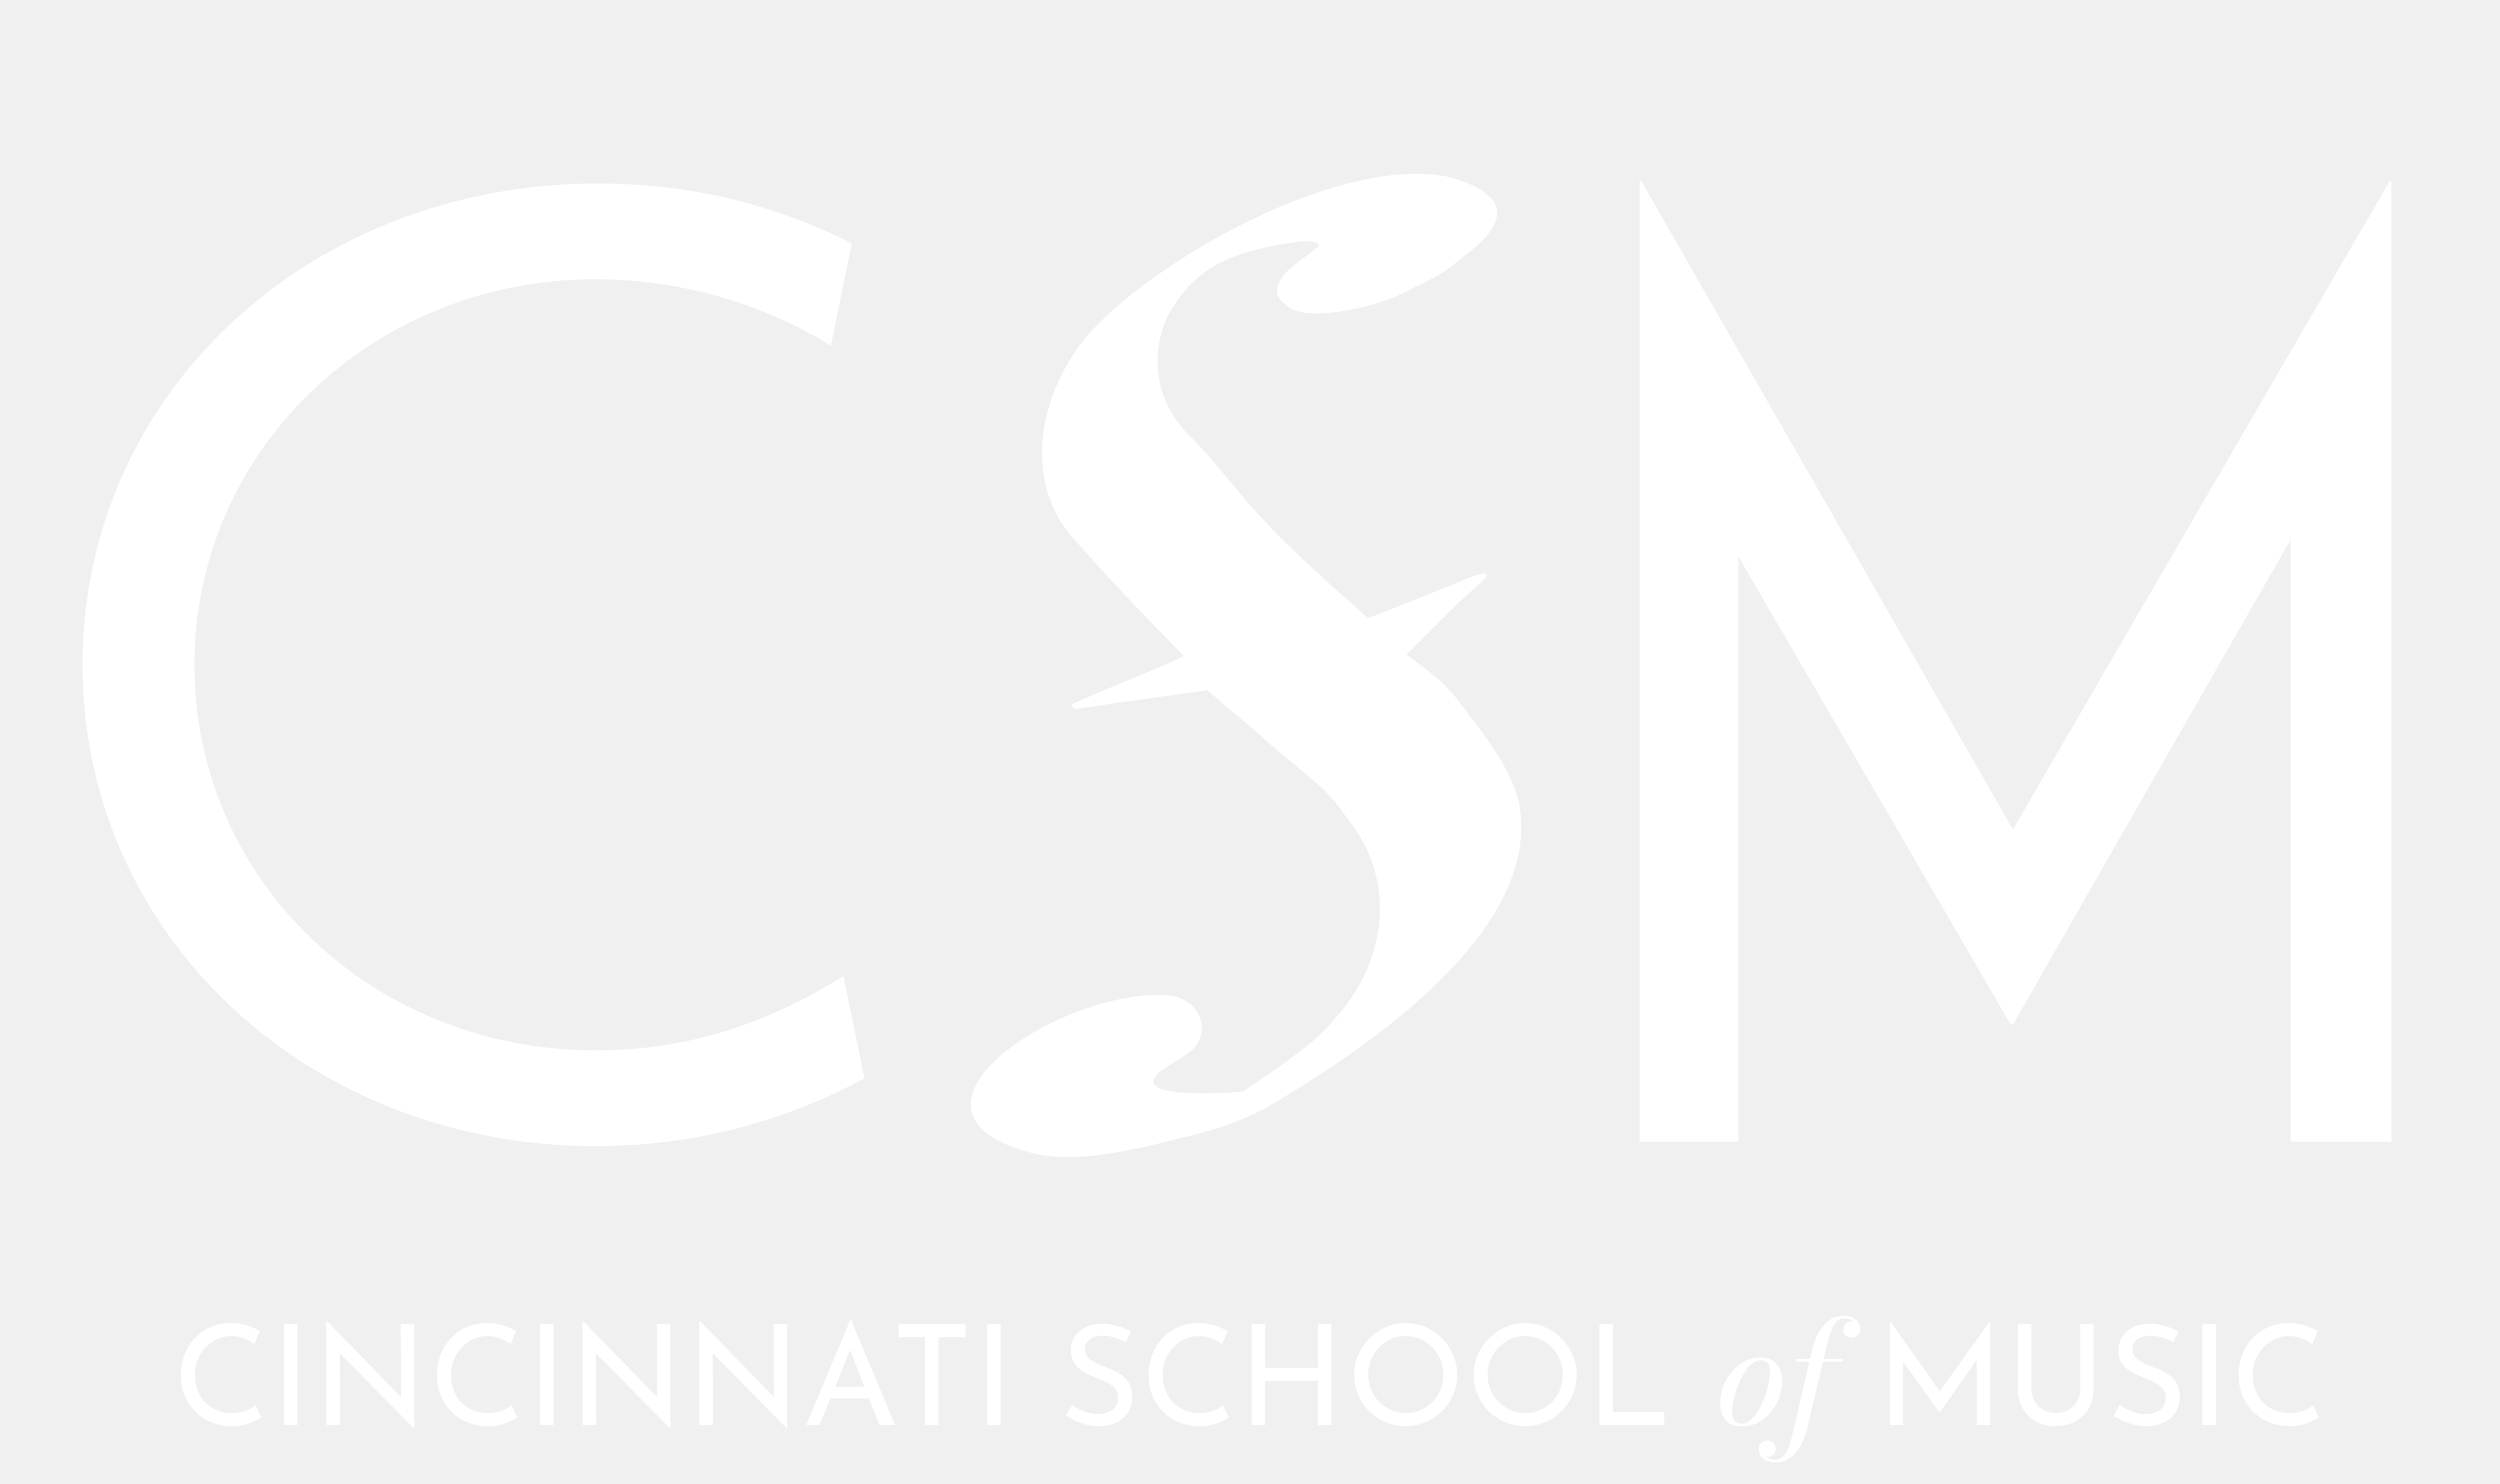
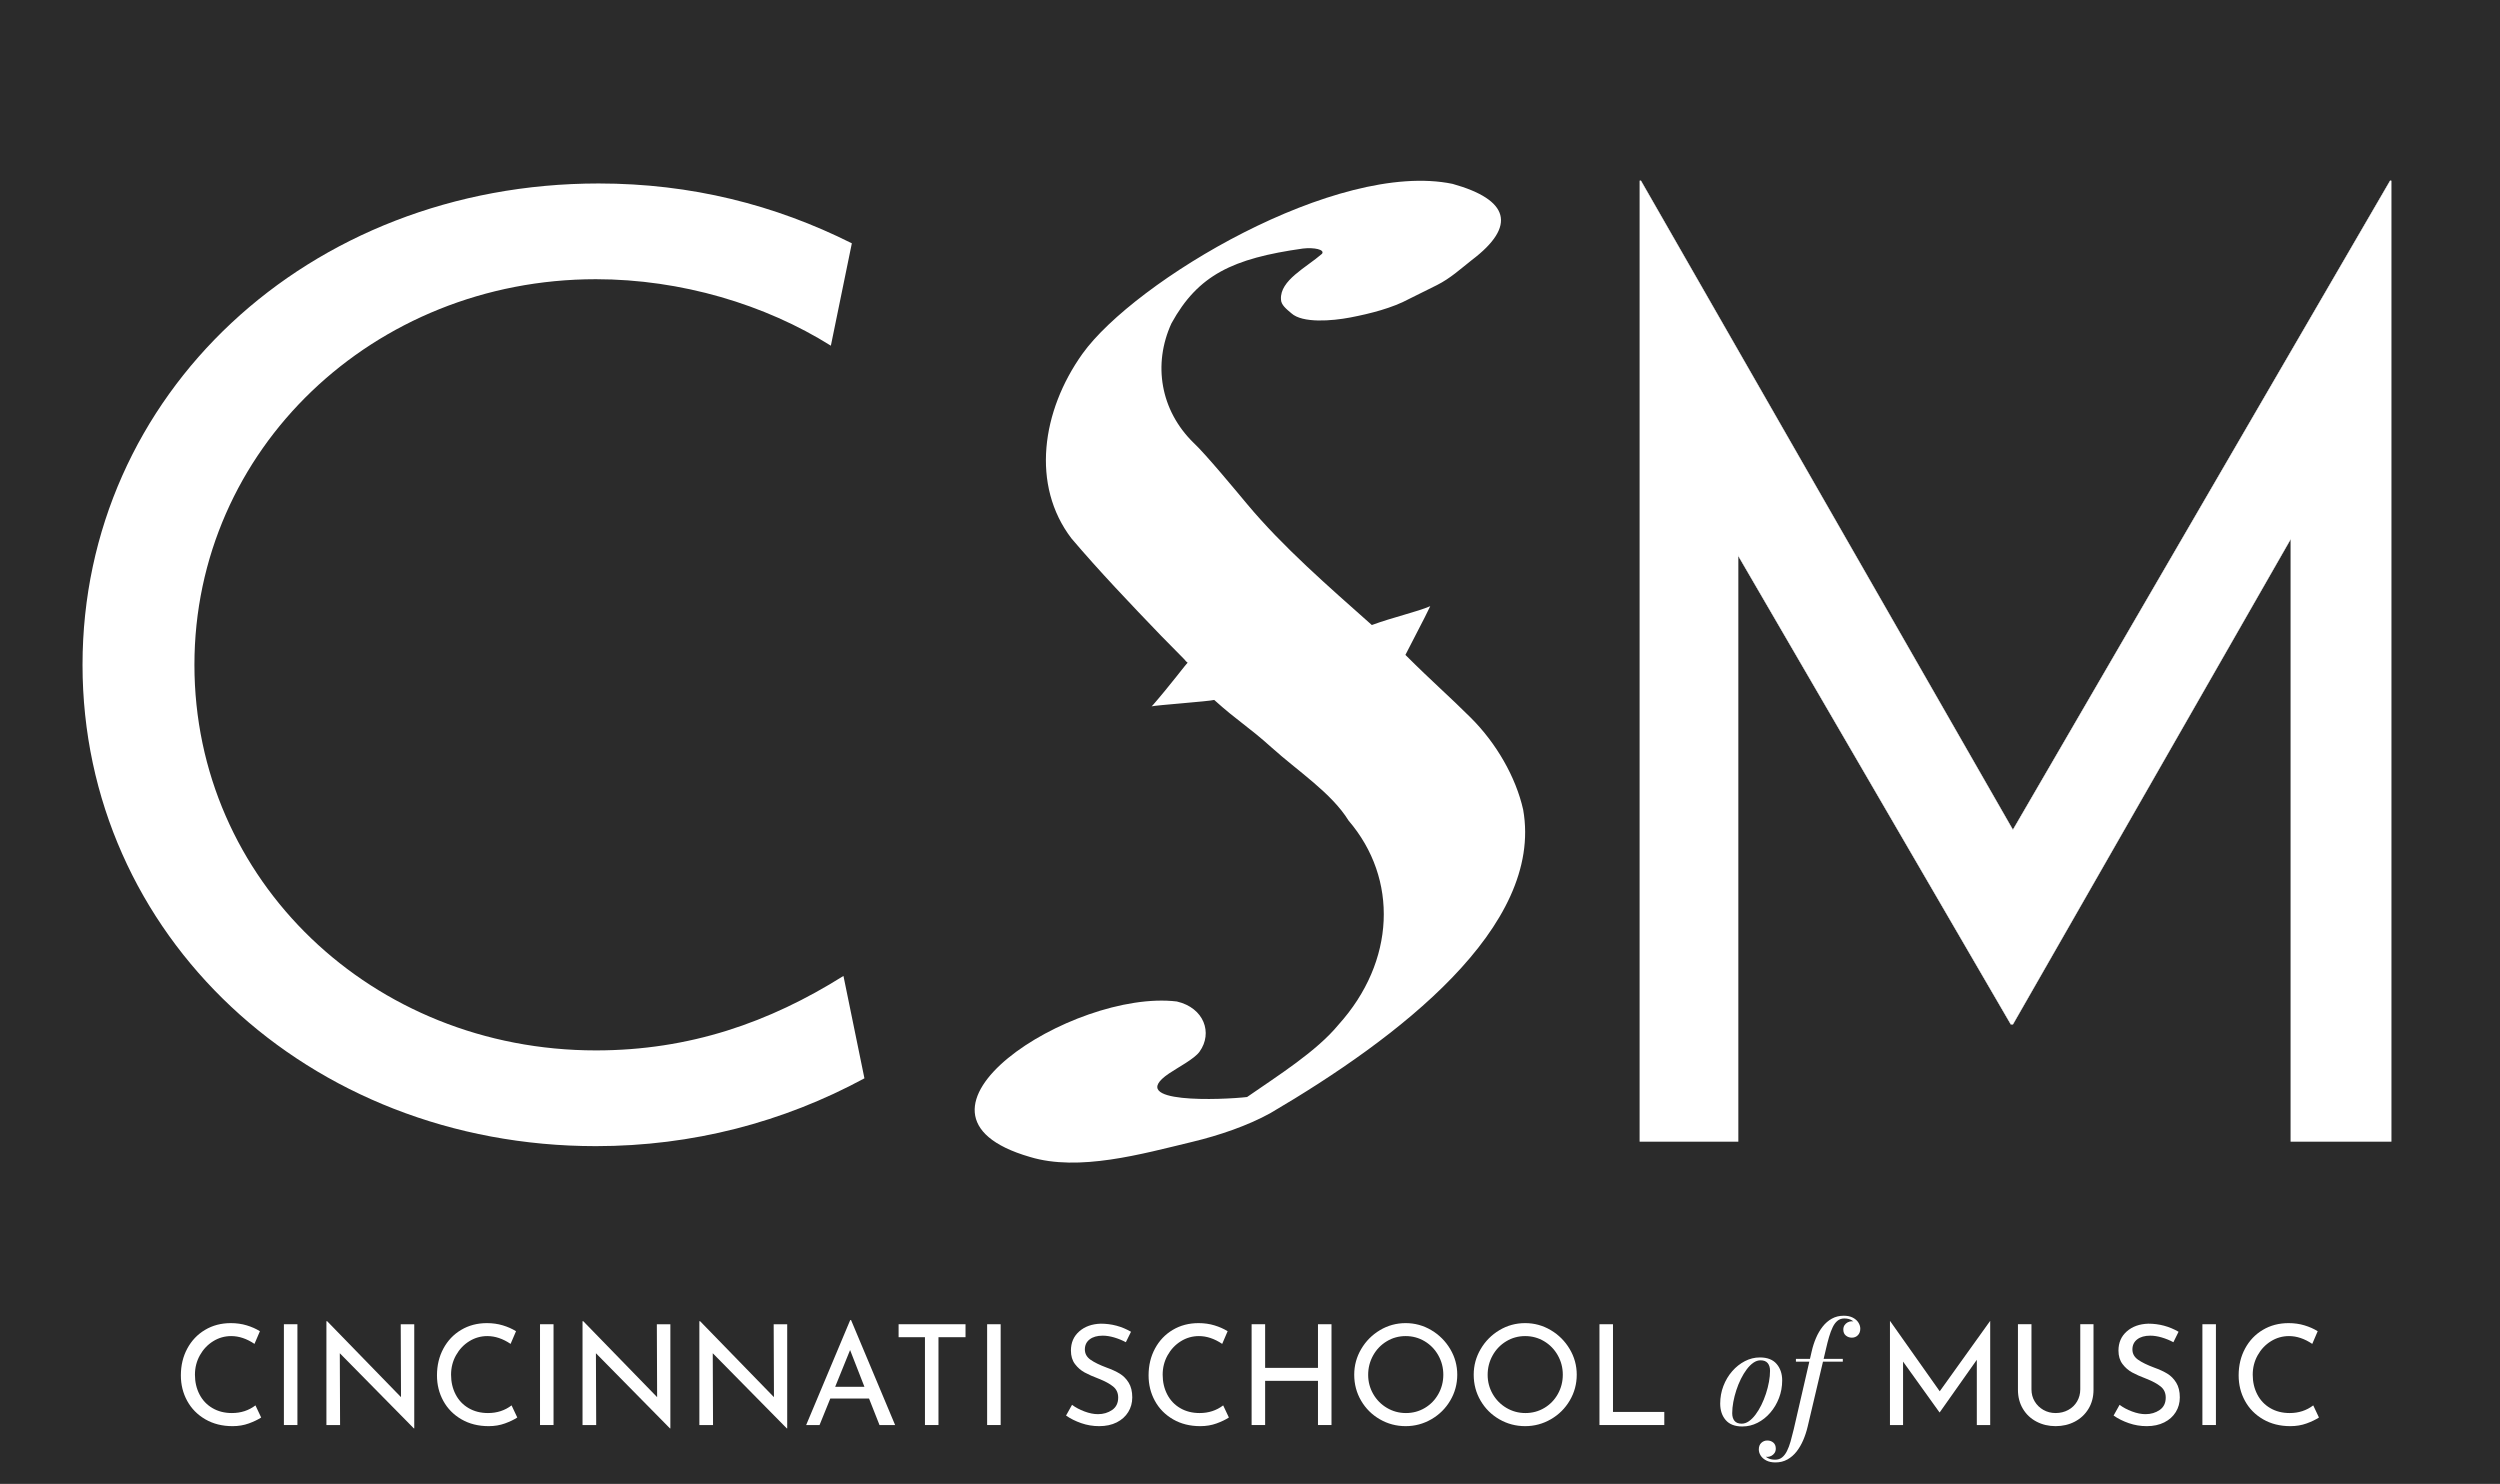
- <svg xmlns="http://www.w3.org/2000/svg" viewBox="0 0 1703.464 1011.094">
+ <svg xmlns="http://www.w3.org/2000/svg" viewBox="0 0 1703.461 1011.094">
  <g isolation="isolate">
+     <rect width="1703.461" height="1011.094" fill="#2b2b2b" />
    <g id="a" data-name="Layer 1">
      <g>
-         <g>
-           <path d="M56.232,452.99c0-183.92,153.448-327.975,351.692-327.975,62.904,0,120.09,14.496,172.51,40.77l-14.296,69.763c-44.795-28.086-101.981-45.301-160.12-45.301-151.542,0-273.538,115.969-273.538,262.742s121.043,262.741,273.538,262.741c63.857,0,118.184-19.026,168.697-50.736l14.297,69.763c-55.28,29.898-117.231,46.206-182.994,46.206-196.338,0-349.786-144.056-349.786-327.974Z" fill="#fff" />
-           <g mix-blend-mode="lighten">
-             <path d="M1629.302,123.174v654.633h-68.351v-410.682l-189.389,330.827h-1.424l-185.829-319.419v399.273h-66.927V123.174h.712l253.468,442.272,257.027-442.272h.712Z" fill="#fff" stroke="#fff" stroke-miterlimit="10" stroke-width=".25" />
-           </g>
-           <path d="M699.076,784.53c-102.409-29.704,29.214-114.392,100.168-105.916,18.635,4.355,24.543,21.495,15.506,34.141-3.373,4.925-15.274,11.082-20.885,14.942-30.828,20.904,36.799,17.925,53.219,16.019,21.323-14.781,47.379-31.156,62.258-49.235,38.879-43.068,40.959-99.424,6.893-139.136-11.587-18.816-34.751-33.822-52.408-49.758-16.151-14.552-25.006-20.884-41.136-35.444-3.492.973-62.782,8.656-65.751,9.447l-23.63,3.426c-2.783,0-3.236-3.055-2.279-3.499,17.81-8.25,76.99-31.744,75.551-32.772-1.618-1.155-1.419-1.542-2.902-2.931-4.902-4.94-10.343-10.556-15.259-15.486-20.465-21.286-42.234-44.11-60.983-66.217-27.617-36.167-20.364-86.767,7.437-125.781,35.459-49.527,173.462-132.174,252.262-115.815,38.309,10.71,44.005,28.505,13.041,51.934-7.538,5.914-14.456,12.386-23.814,17.083 0-0-18.86,9.372-18.86,9.372-11.424,6.198-26.425,10.018-40.106,12.65-12.505,2.373-32.542,4.018-40.132-2.876-3.216-2.754-7.096-5.674-7.079-9.515-.791-12.936,17.184-21.608,27.961-31.007,2.098-2.881-5.363-4.459-12.967-3.588-47.956,6.745-71.529,18.057-89.623,50.987-12.711,27.748-7.595,59.234,15.106,81.421,8.027,7.44,29.396,33.27,36.468,41.74,24.378,29.195,55.254,55.983,84.963,82.391,4.071-1.098,53.622-21.11,56.817-22.409,8.212-3.337,41.828-18.964,11.936,5.464-.296.242-13.446,12.589-13.95,13.092-4.159,4.159-28.494,28.708-28.494,28.708,21.938,16.699,26.568,19.183,41.35,39.541,14.806,19.204,30.498,40.227,35.463,62.451,14.077,80.024-85.266,155.729-172.366,206.804-15.296,8.448-34.735,15.12-53.236,19.543-34.318,8.247-77.144,20.406-110.54,10.226Z" fill="#fff" />
-         </g>
-         <g>
-           <path d="M169.551,969.905c-3.389,1.234-7.078,1.852-11.067,1.852-7.03,0-13.221-1.551-18.573-4.654-5.353-3.103-9.469-7.282-12.35-12.54-2.883-5.257-4.323-11.052-4.323-17.385,0-6.776,1.456-12.873,4.37-18.288,2.912-5.415,6.95-9.657,12.112-12.729,5.161-3.071,11.004-4.607,17.528-4.607,3.862,0,7.472.507,10.83,1.52,3.356,1.014,6.365,2.344,9.025,3.99l-3.705,8.645c-5.258-3.546-10.545-5.319-15.865-5.319-4.434,0-8.535,1.172-12.302,3.515-3.769,2.344-6.778,5.526-9.025,9.548-2.248,4.022-3.372,8.44-3.372,13.252,0,4.94,1.028,9.405,3.087,13.396,2.057,3.989,5.002,7.109,8.835,9.357,3.831,2.249,8.248,3.372,13.252,3.372,6.143,0,11.495-1.741,16.055-5.225l3.895,8.265c-2.218,1.458-5.021,2.803-8.408,4.038Z" fill="#fff" />
-           <path d="M202.658,902.312v68.685h-9.215v-68.685h9.215Z" fill="#fff" />
-           <path d="M282.267,902.312v70.965h-.285l-50.445-51.205.19,48.925h-9.31v-70.774h.475l50.35,51.774-.19-49.685h9.215Z" fill="#fff" />
-           <path d="M344.064,969.905c-3.389,1.234-7.078,1.852-11.067,1.852-7.03,0-13.221-1.551-18.573-4.654-5.353-3.103-9.469-7.282-12.35-12.54-2.883-5.257-4.323-11.052-4.323-17.385,0-6.776,1.456-12.873,4.37-18.288,2.912-5.415,6.95-9.657,12.112-12.729,5.161-3.071,11.004-4.607,17.528-4.607,3.862,0,7.472.507,10.83,1.52,3.356,1.014,6.365,2.344,9.025,3.99l-3.705,8.645c-5.258-3.546-10.545-5.319-15.865-5.319-4.434,0-8.535,1.172-12.302,3.515-3.769,2.344-6.778,5.526-9.025,9.548-2.248,4.022-3.372,8.44-3.372,13.252,0,4.94,1.028,9.405,3.087,13.396,2.057,3.989,5.002,7.109,8.835,9.357,3.831,2.249,8.248,3.372,13.252,3.372,6.143,0,11.495-1.741,16.055-5.225l3.895,8.265c-2.218,1.458-5.021,2.803-8.408,4.038Z" fill="#fff" />
-           <path d="M377.17,902.312v68.685h-9.215v-68.685h9.215Z" fill="#fff" />
-           <path d="M456.779,902.312v70.965h-.285l-50.445-51.205.19,48.925h-9.31v-70.774h.475l50.35,51.774-.19-49.685h9.215Z" fill="#fff" />
-           <path d="M536.389,902.312v70.965h-.285l-50.445-51.205.19,48.925h-9.31v-70.774h.475l50.35,51.774-.19-49.685h9.215Z" fill="#fff" />
-           <path d="M592.153,952.947h-26.41l-7.315,18.05h-9.12l30.02-71.535h.57l30.02,71.535h-10.64l-7.125-18.05ZM589.019,944.968l-9.785-25.08-10.165,25.08h19.95Z" fill="#fff" />
-           <path d="M657.894,902.312v8.835h-18.43v59.85h-9.215v-59.85h-17.955v-8.835h45.6Z" fill="#fff" />
-           <path d="M681.832,902.312v68.685h-9.215v-68.685h9.215Z" fill="#fff" />
-           <path d="M759.256,911.337c-2.788-.822-5.415-1.234-7.885-1.234-3.738,0-6.698.84-8.883,2.518-2.185,1.679-3.277,3.975-3.277,6.887,0,2.851,1.283,5.178,3.848,6.983,2.565,1.805,6.222,3.595,10.972,5.367,3.546,1.268,6.539,2.646,8.977,4.133,2.438,1.488,4.465,3.547,6.08,6.175,1.615,2.629,2.422,5.97,2.422,10.023,0,3.674-.918,6.999-2.755,9.975-1.837,2.978-4.45,5.32-7.837,7.03-3.389,1.71-7.362,2.564-11.922,2.564-4.244,0-8.329-.681-12.255-2.042-3.927-1.361-7.378-3.088-10.355-5.178l4.085-7.314c2.342,1.773,5.161,3.277,8.455,4.512,3.292,1.235,6.365,1.853,9.215,1.853,3.672,0,6.887-.949,9.643-2.85,2.755-1.9,4.132-4.718,4.132-8.455,0-3.166-1.156-5.684-3.468-7.553-2.312-1.867-5.557-3.625-9.737-5.272-3.864-1.456-7.078-2.881-9.643-4.274-2.565-1.393-4.766-3.309-6.603-5.748-1.837-2.438-2.755-5.493-2.755-9.167,0-5.383,1.884-9.737,5.652-13.062,3.768-3.325,8.66-5.083,14.678-5.272,7.41,0,14.281,1.837,20.615,5.51l-3.515,7.125c-2.47-1.33-5.099-2.406-7.885-3.231Z" fill="#fff" />
-           <path d="M828.937,969.905c-3.389,1.234-7.078,1.852-11.067,1.852-7.03,0-13.221-1.551-18.573-4.654-5.353-3.103-9.469-7.282-12.35-12.54-2.883-5.257-4.323-11.052-4.323-17.385,0-6.776,1.456-12.873,4.37-18.288,2.912-5.415,6.95-9.657,12.112-12.729,5.161-3.071,11.004-4.607,17.528-4.607,3.862,0,7.472.507,10.83,1.52,3.356,1.014,6.365,2.344,9.025,3.99l-3.705,8.645c-5.258-3.546-10.545-5.319-15.865-5.319-4.434,0-8.535,1.172-12.302,3.515-3.769,2.344-6.778,5.526-9.025,9.548-2.248,4.022-3.372,8.44-3.372,13.252,0,4.94,1.028,9.405,3.087,13.396,2.057,3.989,5.002,7.109,8.835,9.357,3.831,2.249,8.248,3.372,13.252,3.372,6.143,0,11.495-1.741,16.055-5.225l3.895,8.265c-2.218,1.458-5.021,2.803-8.408,4.038Z" fill="#fff" />
-           <path d="M907.263,970.997h-9.215v-30.115h-36.005v30.115h-9.215v-68.685h9.215v29.734h36.005v-29.734h9.215v68.685Z" fill="#fff" />
-           <path d="M927.497,919.223c3.166-5.383,7.425-9.674,12.777-12.873,5.352-3.197,11.194-4.797,17.528-4.797,6.27,0,12.096,1.6,17.48,4.797,5.382,3.199,9.673,7.49,12.873,12.873,3.197,5.384,4.797,11.21,4.797,17.48,0,6.334-1.584,12.192-4.75,17.575-3.167,5.384-7.457,9.643-12.873,12.777s-11.257,4.702-17.527,4.702c-6.334,0-12.193-1.551-17.575-4.654-5.384-3.103-9.643-7.33-12.777-12.683-3.135-5.352-4.703-11.258-4.703-17.718,0-6.269,1.583-12.096,4.75-17.48ZM935.667,949.812c2.28,3.99,5.399,7.157,9.357,9.5,3.958,2.344,8.28,3.515,12.968,3.515s8.977-1.154,12.873-3.468c3.895-2.311,6.966-5.477,9.215-9.5,2.248-4.021,3.373-8.407,3.373-13.157s-1.14-9.151-3.42-13.205c-2.28-4.052-5.384-7.251-9.31-9.595-3.928-2.343-8.234-3.515-12.92-3.515s-8.994,1.188-12.92,3.562c-3.928,2.375-7.016,5.59-9.263,9.643-2.249,4.054-3.373,8.454-3.373,13.204,0,4.689,1.14,9.025,3.42,13.016Z" fill="#fff" />
-           <path d="M1008.912,919.223c3.166-5.383,7.425-9.674,12.777-12.873,5.352-3.197,11.194-4.797,17.528-4.797,6.27,0,12.096,1.6,17.48,4.797,5.382,3.199,9.673,7.49,12.873,12.873,3.197,5.384,4.797,11.21,4.797,17.48,0,6.334-1.584,12.192-4.75,17.575-3.167,5.384-7.457,9.643-12.873,12.777s-11.257,4.702-17.527,4.702c-6.334,0-12.193-1.551-17.575-4.654-5.384-3.103-9.643-7.33-12.777-12.683-3.135-5.352-4.703-11.258-4.703-17.718,0-6.269,1.583-12.096,4.75-17.48ZM1017.082,949.812c2.28,3.99,5.399,7.157,9.357,9.5,3.958,2.344,8.28,3.515,12.968,3.515s8.977-1.154,12.873-3.468c3.895-2.311,6.966-5.477,9.215-9.5,2.248-4.021,3.373-8.407,3.373-13.157s-1.14-9.151-3.42-13.205c-2.28-4.052-5.384-7.251-9.31-9.595-3.928-2.343-8.234-3.515-12.92-3.515s-8.994,1.188-12.92,3.562c-3.928,2.375-7.016,5.59-9.263,9.643-2.249,4.054-3.373,8.454-3.373,13.204,0,4.689,1.14,9.025,3.42,13.016Z" fill="#fff" />
-           <path d="M1099.066,902.312v59.755h34.96v8.93h-44.175v-68.685h9.215Z" fill="#fff" />
-           <path d="M1187.21,971.977c-5.064,0-8.844-1.453-11.343-4.361-2.499-2.907-3.748-6.647-3.748-11.221,0-4.214.727-8.216,2.18-12.005s3.446-7.138,5.978-10.045c2.531-2.907,5.422-5.202,8.673-6.885,3.25-1.683,6.655-2.523,10.216-2.523,5.063,0,8.861,1.478,11.393,4.435,2.531,2.957,3.797,6.705,3.797,11.245,0,4.214-.727,8.208-2.18,11.98-1.454,3.773-3.438,7.113-5.954,10.021-2.516,2.908-5.407,5.194-8.673,6.86-3.267,1.666-6.713,2.499-10.339,2.499ZM1186.769,970.066c1.666,0,3.291-.547,4.875-1.642,1.584-1.094,3.095-2.597,4.533-4.508,1.437-1.911,2.76-4.092,3.969-6.542,1.208-2.449,2.254-5.022,3.136-7.717.882-2.695,1.568-5.382,2.058-8.06.49-2.679.735-5.194.735-7.546,0-2.222-.531-3.97-1.593-5.243-1.062-1.274-2.687-1.911-4.875-1.911-1.666,0-3.292.547-4.875,1.642-1.585,1.095-3.095,2.597-4.532,4.508-1.438,1.911-2.761,4.084-3.969,6.517-1.209,2.435-2.254,5.007-3.136,7.718-.882,2.712-1.568,5.407-2.058,8.085-.49,2.679-.735,5.194-.735,7.546,0,2.222.522,3.969,1.568,5.243,1.045,1.274,2.678,1.911,4.9,1.911Z" fill="#fff" />
-           <path d="M1209.75,996.477c-2.45,0-4.516-.434-6.199-1.299-1.682-.866-2.956-1.977-3.822-3.332-.865-1.355-1.298-2.752-1.298-4.189,0-1.96.572-3.472,1.715-4.532,1.144-1.062,2.499-1.593,4.067-1.593,1.601,0,2.964.474,4.092,1.421,1.127.947,1.69,2.319,1.69,4.116,0,1.176-.294,2.188-.882,3.038-.588.849-1.331,1.494-2.229,1.935-.898.44-1.789.661-2.67.661-.947,0-1.845-.221-2.695-.661-.849-.441-1.56-1.037-2.132-1.789-.571-.751-.857-1.616-.857-2.597h1.911c0,.947.335,1.96,1.004,3.038.67,1.078,1.683,2.001,3.038,2.769,1.356.768,3.046,1.151,5.072,1.151,1.83,0,3.389-.507,4.679-1.519,1.291-1.014,2.41-2.459,3.356-4.337.947-1.879,1.78-4.084,2.499-6.615.718-2.531,1.437-5.316,2.156-8.354l12.201-52.92c.718-3.201,1.698-6.255,2.94-9.163,1.241-2.907,2.76-5.504,4.557-7.791,1.796-2.286,3.887-4.091,6.272-5.414,2.384-1.323,5.079-1.984,8.085-1.984,2.45,0,4.508.433,6.174,1.298,1.666.866,2.932,1.978,3.797,3.332.865,1.356,1.298,2.753,1.298,4.189,0,1.862-.547,3.35-1.642,4.459-1.095,1.111-2.458,1.666-4.091,1.666-1.568,0-2.932-.473-4.091-1.421-1.16-.947-1.74-2.318-1.74-4.115,0-1.144.277-2.132.833-2.965.555-.833,1.282-1.486,2.181-1.96.898-.474,1.853-.711,2.866-.711.588,0,1.208.123,1.862.368.653.244,1.266.588,1.837,1.028.571.441,1.029.973,1.372,1.593.343.621.515,1.307.515,2.058h-1.862c0-.946-.335-1.96-1.004-3.038-.67-1.077-1.666-2-2.989-2.768-1.323-.768-2.965-1.152-4.925-1.152-1.797,0-3.332.515-4.606,1.544s-2.369,2.482-3.283,4.361-1.748,4.091-2.498,6.639c-.752,2.549-1.47,5.358-2.156,8.429l-12.446,52.773c-.752,3.168-1.748,6.206-2.989,9.114-1.242,2.907-2.752,5.504-4.532,7.791-1.781,2.286-3.871,4.1-6.272,5.439-2.401,1.339-5.121,2.009-8.159,2.009ZM1223.715,927.828v-1.911h31.948v1.911h-31.948Z" fill="#fff" />
-           <path d="M1356.093,900.127v70.87h-9.12v-44.46l-25.27,35.815h-.19l-24.795-34.58v43.225h-8.93v-70.87h.095l33.82,47.88,34.295-47.88h.095Z" fill="#fff" />
-           <path d="M1386.397,954.894c1.456,2.439,3.435,4.37,5.938,5.795,2.502,1.426,5.272,2.138,8.312,2.138,3.167,0,6.033-.696,8.598-2.09,2.565-1.393,4.575-3.325,6.033-5.795,1.456-2.47,2.185-5.225,2.185-8.265v-44.365h9.025v44.649c0,4.878-1.14,9.2-3.42,12.968-2.28,3.769-5.384,6.683-9.31,8.74-3.928,2.059-8.298,3.087-13.11,3.087-4.75,0-9.089-1.028-13.015-3.087-3.928-2.058-7.015-4.972-9.263-8.74-2.249-3.768-3.373-8.09-3.373-12.968v-44.649h9.215v44.365c0,3.04.727,5.779,2.185,8.217Z" fill="#fff" />
-           <path d="M1473.036,911.337c-2.788-.822-5.415-1.234-7.885-1.234-3.738,0-6.698.84-8.883,2.518-2.185,1.679-3.277,3.975-3.277,6.887,0,2.851,1.283,5.178,3.848,6.983,2.565,1.805,6.222,3.595,10.972,5.367,3.546,1.268,6.539,2.646,8.977,4.133,2.438,1.488,4.465,3.547,6.08,6.175,1.615,2.629,2.422,5.97,2.422,10.023,0,3.674-.918,6.999-2.755,9.975-1.837,2.978-4.45,5.32-7.837,7.03-3.389,1.71-7.362,2.564-11.922,2.564-4.244,0-8.329-.681-12.255-2.042-3.927-1.361-7.378-3.088-10.355-5.178l4.085-7.314c2.342,1.773,5.161,3.277,8.455,4.512,3.292,1.235,6.365,1.853,9.215,1.853,3.672,0,6.887-.949,9.643-2.85,2.755-1.9,4.132-4.718,4.132-8.455,0-3.166-1.156-5.684-3.468-7.553-2.312-1.867-5.557-3.625-9.737-5.272-3.864-1.456-7.078-2.881-9.643-4.274-2.565-1.393-4.766-3.309-6.603-5.748-1.837-2.438-2.755-5.493-2.755-9.167,0-5.383,1.884-9.737,5.652-13.062,3.768-3.325,8.66-5.083,14.678-5.272,7.41,0,14.281,1.837,20.615,5.51l-3.515,7.125c-2.47-1.33-5.099-2.406-7.885-3.231Z" fill="#fff" />
-           <path d="M1509.895,902.312v68.685h-9.215v-68.685h9.215Z" fill="#fff" />
-           <path d="M1571.692,969.905c-3.389,1.234-7.078,1.852-11.067,1.852-7.03,0-13.221-1.551-18.573-4.654-5.353-3.103-9.469-7.282-12.35-12.54-2.883-5.257-4.323-11.052-4.323-17.385,0-6.776,1.456-12.873,4.37-18.288,2.912-5.415,6.95-9.657,12.112-12.729,5.161-3.071,11.004-4.607,17.528-4.607,3.862,0,7.472.507,10.83,1.52,3.356,1.014,6.365,2.344,9.025,3.99l-3.705,8.645c-5.258-3.546-10.545-5.319-15.865-5.319-4.434,0-8.535,1.172-12.302,3.515-3.769,2.344-6.778,5.526-9.025,9.548-2.248,4.022-3.372,8.44-3.372,13.252,0,4.94,1.028,9.405,3.087,13.396,2.057,3.989,5.002,7.109,8.835,9.357,3.831,2.249,8.248,3.372,13.252,3.372,6.143,0,11.495-1.741,16.055-5.225l3.895,8.265c-2.218,1.458-5.021,2.803-8.408,4.038Z" fill="#fff" />
+         <path d="M56.232,452.989c0-183.919,153.448-327.974,351.691-327.974,62.904,0,120.09,14.496,172.511,40.77l-14.297,69.763c-44.795-28.086-101.981-45.3-160.12-45.3-151.542,0-273.538,115.969-273.538,262.741s121.043,262.741,273.538,262.741c63.857,0,118.184-19.025,168.698-50.736l14.296,69.763c-55.28,29.898-117.231,46.206-182.994,46.206-196.337,0-349.786-144.055-349.786-327.974Z" fill="#fff" />
+         <g mix-blend-mode="lighten">
+           <path d="M1629.302,123.174v654.633h-68.351v-410.682l-189.389,330.826h-1.424l-185.829-319.418v399.273h-66.927V123.174h.712l253.468,442.272,257.027-442.272h.712Z" fill="#fff" stroke="#fff" stroke-miterlimit="10" stroke-width=".25" />
        </g>
      </g>
+       <g>
+         <path d="M169.551,969.904c-3.389,1.235-7.078,1.853-11.067,1.853-7.03,0-13.221-1.551-18.573-4.655-5.353-3.103-9.469-7.282-12.35-12.54-2.883-5.256-4.323-11.051-4.323-17.385,0-6.776,1.456-12.872,4.37-18.287,2.912-5.415,6.95-9.657,12.112-12.73,5.161-3.071,11.004-4.607,17.528-4.607,3.862,0,7.472.508,10.83,1.52,3.356,1.014,6.365,2.344,9.025,3.989l-3.705,8.646c-5.258-3.546-10.545-5.32-15.865-5.32-4.434,0-8.535,1.173-12.302,3.515-3.769,2.345-6.778,5.526-9.025,9.548-2.248,4.022-3.372,8.44-3.372,13.253,0,4.939,1.028,9.404,3.087,13.395,2.057,3.99,5.002,7.11,8.835,9.357,3.831,2.249,8.248,3.373,13.252,3.373,6.143,0,11.495-1.741,16.055-5.226l3.895,8.266c-2.218,1.457-5.021,2.802-8.408,4.037Z" fill="#fff" />
+         <path d="M202.657,902.312v68.686h-9.215v-68.686h9.215Z" fill="#fff" />
+         <path d="M282.266,902.312v70.965h-.285l-50.445-51.204.19,48.925h-9.31v-70.775h.475l50.35,51.775-.19-49.685h9.215Z" fill="#fff" />
+         <path d="M344.063,969.904c-3.389,1.235-7.078,1.853-11.067,1.853-7.03,0-13.221-1.551-18.573-4.655-5.353-3.103-9.469-7.282-12.35-12.54-2.883-5.256-4.323-11.051-4.323-17.385,0-6.776,1.456-12.872,4.37-18.287,2.912-5.415,6.95-9.657,12.112-12.73,5.161-3.071,11.004-4.607,17.528-4.607,3.862,0,7.472.508,10.83,1.52,3.356,1.014,6.365,2.344,9.025,3.989l-3.705,8.646c-5.258-3.546-10.545-5.32-15.865-5.32-4.434,0-8.535,1.173-12.302,3.515-3.769,2.345-6.778,5.526-9.025,9.548-2.248,4.022-3.372,8.44-3.372,13.253,0,4.939,1.028,9.404,3.087,13.395,2.057,3.99,5.002,7.11,8.835,9.357,3.831,2.249,8.248,3.373,13.252,3.373,6.143,0,11.495-1.741,16.055-5.226l3.895,8.266c-2.218,1.457-5.021,2.802-8.408,4.037Z" fill="#fff" />
+         <path d="M377.17,902.312v68.686h-9.215v-68.686h9.215Z" fill="#fff" />
+         <path d="M456.779,902.312v70.965h-.285l-50.445-51.204.19,48.925h-9.31v-70.775h.475l50.35,51.775-.19-49.685h9.215Z" fill="#fff" />
+         <path d="M536.389,902.312v70.965h-.285l-50.445-51.204.19,48.925h-9.31v-70.775h.475l50.35,51.775-.19-49.685h9.215Z" fill="#fff" />
+         <path d="M592.153,952.947h-26.41l-7.315,18.05h-9.12l30.02-71.535h.57l30.02,71.535h-10.64l-7.125-18.05ZM589.018,944.967l-9.785-25.08-10.165,25.08h19.95Z" fill="#fff" />
+         <path d="M657.893,902.312v8.835h-18.43v59.851h-9.215v-59.851h-17.955v-8.835h45.6Z" fill="#fff" />
+         <path d="M681.832,902.312v68.686h-9.215v-68.686h9.215Z" fill="#fff" />
+         <path d="M759.255,911.337c-2.788-.822-5.415-1.235-7.885-1.235-3.738,0-6.698.841-8.883,2.518-2.185,1.679-3.277,3.976-3.277,6.888,0,2.85,1.283,5.178,3.848,6.982s6.222,3.596,10.972,5.367c3.546,1.268,6.539,2.646,8.977,4.133,2.438,1.489,4.465,3.548,6.08,6.175,1.615,2.629,2.422,5.971,2.422,10.023,0,3.674-.918,6.999-2.755,9.976-1.837,2.978-4.45,5.319-7.837,7.029-3.389,1.71-7.362,2.565-11.922,2.565-4.244,0-8.329-.682-12.255-2.043-3.927-1.36-7.378-3.087-10.355-5.177l4.085-7.315c2.342,1.774,5.161,3.277,8.455,4.513,3.292,1.235,6.365,1.853,9.215,1.853,3.672,0,6.887-.95,9.643-2.85,2.755-1.9,4.132-4.718,4.132-8.455,0-3.167-1.156-5.684-3.468-7.553-2.312-1.867-5.557-3.625-9.737-5.272-3.864-1.456-7.078-2.882-9.643-4.275-2.565-1.393-4.766-3.309-6.603-5.747-1.837-2.438-2.755-5.494-2.755-9.168,0-5.382,1.884-9.737,5.652-13.062,3.768-3.325,8.66-5.082,14.678-5.272,7.41,0,14.281,1.838,20.615,5.51l-3.515,7.125c-2.47-1.329-5.099-2.405-7.885-3.229Z" fill="#fff" />
+         <path d="M828.937,969.904c-3.389,1.235-7.078,1.853-11.067,1.853-7.03,0-13.221-1.551-18.573-4.655-5.353-3.103-9.469-7.282-12.35-12.54-2.883-5.256-4.323-11.051-4.323-17.385,0-6.776,1.456-12.872,4.37-18.287,2.912-5.415,6.95-9.657,12.112-12.73,5.161-3.071,11.004-4.607,17.528-4.607,3.862,0,7.472.508,10.83,1.52,3.356,1.014,6.365,2.344,9.025,3.989l-3.705,8.646c-5.258-3.546-10.545-5.32-15.865-5.32-4.434,0-8.535,1.173-12.302,3.515-3.769,2.345-6.778,5.526-9.025,9.548-2.248,4.022-3.372,8.44-3.372,13.253,0,4.939,1.028,9.404,3.087,13.395,2.057,3.99,5.002,7.11,8.835,9.357,3.831,2.249,8.248,3.373,13.252,3.373,6.143,0,11.495-1.741,16.055-5.226l3.895,8.266c-2.218,1.457-5.021,2.802-8.408,4.037Z" fill="#fff" />
+         <path d="M907.263,970.997h-9.215v-30.115h-36.005v30.115h-9.215v-68.686h9.215v29.735h36.005v-29.735h9.215v68.686Z" fill="#fff" />
+         <path d="M927.497,919.222c3.166-5.382,7.425-9.674,12.777-12.872,5.352-3.197,11.194-4.798,17.528-4.798,6.27,0,12.096,1.601,17.48,4.798,5.382,3.198,9.673,7.49,12.873,12.872,3.197,5.384,4.797,11.21,4.797,17.48,0,6.334-1.584,12.192-4.75,17.574-3.167,5.385-7.457,9.643-12.873,12.778-5.415,3.135-11.257,4.702-17.527,4.702-6.334,0-12.193-1.551-17.575-4.655-5.384-3.103-9.643-7.329-12.777-12.683-3.135-5.351-4.703-11.257-4.703-17.717,0-6.271,1.583-12.097,4.75-17.48ZM935.667,949.812c2.28,3.99,5.399,7.158,9.357,9.5,3.958,2.344,8.28,3.516,12.968,3.516s8.977-1.155,12.873-3.468c3.895-2.312,6.966-5.478,9.215-9.5,2.248-4.021,3.373-8.407,3.373-13.157s-1.14-9.151-3.42-13.205c-2.28-4.053-5.384-7.251-9.31-9.596-3.928-2.342-8.234-3.515-12.92-3.515s-8.994,1.188-12.92,3.562c-3.928,2.375-7.016,5.59-9.263,9.643-2.249,4.054-3.373,8.455-3.373,13.205,0,4.688,1.14,9.025,3.42,13.015Z" fill="#fff" />
+         <path d="M1008.911,919.222c3.166-5.382,7.425-9.674,12.777-12.872,5.352-3.197,11.194-4.798,17.528-4.798,6.27,0,12.096,1.601,17.48,4.798,5.382,3.198,9.673,7.49,12.873,12.872,3.197,5.384,4.797,11.21,4.797,17.48,0,6.334-1.584,12.192-4.75,17.574-3.167,5.385-7.457,9.643-12.873,12.778-5.415,3.135-11.257,4.702-17.527,4.702-6.334,0-12.193-1.551-17.575-4.655-5.384-3.103-9.643-7.329-12.777-12.683-3.135-5.351-4.703-11.257-4.703-17.717,0-6.271,1.583-12.097,4.75-17.48ZM1017.081,949.812c2.28,3.99,5.399,7.158,9.357,9.5,3.958,2.344,8.28,3.516,12.968,3.516s8.977-1.155,12.873-3.468c3.895-2.312,6.966-5.478,9.215-9.5,2.248-4.021,3.373-8.407,3.373-13.157s-1.14-9.151-3.42-13.205c-2.28-4.053-5.384-7.251-9.31-9.596-3.928-2.342-8.234-3.515-12.92-3.515s-8.994,1.188-12.92,3.562c-3.928,2.375-7.016,5.59-9.263,9.643-2.249,4.054-3.373,8.455-3.373,13.205,0,4.688,1.14,9.025,3.42,13.015Z" fill="#fff" />
+         <path d="M1099.066,902.312v59.755h34.96v8.931h-44.175v-68.686h9.215Z" fill="#fff" />
+         <path d="M1187.209,971.977c-5.064,0-8.844-1.453-11.343-4.36s-3.748-6.647-3.748-11.222c0-4.214.727-8.215,2.18-12.005,1.454-3.789,3.446-7.137,5.978-10.045,2.531-2.907,5.422-5.201,8.673-6.885,3.25-1.682,6.655-2.523,10.216-2.523,5.063,0,8.861,1.478,11.393,4.435,2.531,2.957,3.797,6.706,3.797,11.246,0,4.214-.727,8.207-2.18,11.98-1.454,3.772-3.438,7.113-5.954,10.021-2.516,2.907-5.407,5.193-8.673,6.859-3.267,1.666-6.713,2.499-10.339,2.499ZM1186.769,970.065c1.666,0,3.291-.546,4.875-1.641,1.584-1.095,3.095-2.598,4.533-4.509,1.437-1.911,2.76-4.091,3.969-6.541,1.208-2.45,2.254-5.022,3.136-7.718.882-2.695,1.568-5.382,2.058-8.06.49-2.678.735-5.194.735-7.546,0-2.221-.531-3.969-1.593-5.243-1.062-1.273-2.687-1.911-4.875-1.911-1.666,0-3.292.548-4.875,1.642-1.585,1.095-3.095,2.598-4.532,4.508-1.438,1.911-2.761,4.084-3.969,6.518-1.209,2.434-2.254,5.006-3.136,7.718-.882,2.711-1.568,5.406-2.058,8.085-.49,2.679-.735,5.193-.735,7.546,0,2.222.522,3.969,1.568,5.243,1.045,1.273,2.678,1.91,4.9,1.91Z" fill="#fff" />
+         <path d="M1209.749,996.477c-2.45,0-4.516-.433-6.199-1.298-1.682-.866-2.956-1.978-3.822-3.332-.865-1.356-1.298-2.753-1.298-4.189,0-1.96.572-3.472,1.715-4.533,1.144-1.062,2.499-1.592,4.067-1.592,1.601,0,2.964.473,4.092,1.421,1.127.947,1.69,2.318,1.69,4.115,0,1.177-.294,2.188-.882,3.038-.588.85-1.331,1.495-2.229,1.935-.898.441-1.789.662-2.67.662-.947,0-1.845-.221-2.695-.662-.849-.44-1.56-1.037-2.132-1.788-.571-.752-.857-1.617-.857-2.597h1.911c0,.946.335,1.96,1.004,3.038.67,1.077,1.683,2,3.038,2.768,1.356.768,3.046,1.152,5.072,1.152,1.83,0,3.389-.507,4.679-1.52,1.291-1.013,2.41-2.458,3.356-4.336.947-1.879,1.78-4.084,2.499-6.615.718-2.532,1.437-5.316,2.156-8.354l12.201-52.92c.718-3.201,1.698-6.256,2.94-9.163,1.241-2.907,2.76-5.504,4.557-7.791,1.796-2.286,3.887-4.092,6.272-5.415,2.384-1.322,5.079-1.984,8.085-1.984,2.45,0,4.508.434,6.174,1.299,1.666.866,2.932,1.977,3.797,3.332.865,1.355,1.298,2.752,1.298,4.189,0,1.862-.547,3.349-1.642,4.459-1.095,1.111-2.458,1.666-4.091,1.666-1.568,0-2.932-.474-4.091-1.421-1.16-.947-1.74-2.319-1.74-4.116,0-1.143.277-2.132.833-2.965.555-.833,1.282-1.485,2.181-1.96.898-.473,1.853-.71,2.866-.71.588,0,1.208.122,1.862.367.653.245,1.266.588,1.837,1.029.571.44,1.029.972,1.372,1.593.343.62.515,1.307.515,2.058h-1.862c0-.947-.335-1.96-1.004-3.038-.67-1.078-1.666-2.001-2.989-2.769-1.323-.768-2.965-1.151-4.925-1.151-1.797,0-3.332.515-4.606,1.543-1.274,1.029-2.369,2.483-3.283,4.361-.915,1.879-1.748,4.092-2.498,6.64-.752,2.548-1.47,5.357-2.156,8.428l-12.446,52.773c-.752,3.168-1.748,6.206-2.989,9.114-1.242,2.906-2.752,5.504-4.532,7.791-1.781,2.286-3.871,4.099-6.272,5.439-2.401,1.339-5.121,2.009-8.159,2.009ZM1223.714,927.828v-1.911h31.948v1.911h-31.948Z" fill="#fff" />
+         <path d="M1356.093,900.127v70.87h-9.12v-44.46l-25.27,35.815h-.19l-24.795-34.58v43.226h-8.93v-70.87h.095l33.82,47.88,34.295-47.88h.095Z" fill="#fff" />
+         <path d="M1386.396,954.894c1.456,2.438,3.435,4.37,5.938,5.795,2.502,1.425,5.272,2.138,8.312,2.138,3.167,0,6.033-.696,8.598-2.09,2.565-1.393,4.575-3.325,6.033-5.796,1.456-2.47,2.185-5.225,2.185-8.265v-44.365h9.025v44.65c0,4.878-1.14,9.2-3.42,12.968-2.28,3.769-5.384,6.683-9.31,8.739-3.928,2.06-8.298,3.088-13.11,3.088-4.75,0-9.089-1.028-13.015-3.088-3.928-2.057-7.015-4.971-9.263-8.739-2.249-3.768-3.373-8.09-3.373-12.968v-44.65h9.215v44.365c0,3.04.727,5.78,2.185,8.218Z" fill="#fff" />
+         <path d="M1473.036,911.337c-2.788-.822-5.415-1.235-7.885-1.235-3.738,0-6.698.841-8.883,2.518-2.185,1.679-3.277,3.976-3.277,6.888,0,2.85,1.283,5.178,3.848,6.982s6.222,3.596,10.972,5.367c3.546,1.268,6.539,2.646,8.977,4.133,2.438,1.489,4.465,3.548,6.08,6.175,1.615,2.629,2.422,5.971,2.422,10.023,0,3.674-.918,6.999-2.755,9.976-1.837,2.978-4.45,5.319-7.837,7.029-3.389,1.71-7.362,2.565-11.922,2.565-4.244,0-8.329-.682-12.255-2.043-3.927-1.36-7.378-3.087-10.355-5.177l4.085-7.315c2.342,1.774,5.161,3.277,8.455,4.513,3.292,1.235,6.365,1.853,9.215,1.853,3.672,0,6.887-.95,9.643-2.85,2.755-1.9,4.132-4.718,4.132-8.455,0-3.167-1.156-5.684-3.468-7.553-2.312-1.867-5.557-3.625-9.737-5.272-3.864-1.456-7.078-2.882-9.643-4.275-2.565-1.393-4.766-3.309-6.603-5.747-1.837-2.438-2.755-5.494-2.755-9.168,0-5.382,1.884-9.737,5.652-13.062,3.768-3.325,8.66-5.082,14.678-5.272,7.41,0,14.281,1.838,20.615,5.51l-3.515,7.125c-2.47-1.329-5.099-2.405-7.885-3.229Z" fill="#fff" />
+         <path d="M1509.895,902.312v68.686h-9.215v-68.686h9.215Z" fill="#fff" />
+         <path d="M1571.691,969.904c-3.389,1.235-7.078,1.853-11.067,1.853-7.03,0-13.221-1.551-18.573-4.655-5.353-3.103-9.469-7.282-12.35-12.54-2.883-5.256-4.323-11.051-4.323-17.385,0-6.776,1.456-12.872,4.37-18.287,2.912-5.415,6.95-9.657,12.112-12.73,5.161-3.071,11.004-4.607,17.528-4.607,3.862,0,7.472.508,10.83,1.52,3.356,1.014,6.365,2.344,9.025,3.989l-3.705,8.646c-5.258-3.546-10.545-5.32-15.865-5.32-4.434,0-8.535,1.173-12.302,3.515-3.769,2.345-6.778,5.526-9.025,9.548-2.248,4.022-3.372,8.44-3.372,13.253,0,4.939,1.028,9.404,3.087,13.395,2.057,3.99,5.002,7.11,8.835,9.357,3.831,2.249,8.248,3.373,13.252,3.373,6.143,0,11.495-1.741,16.055-5.226l3.895,8.266c-2.218,1.457-5.021,2.802-8.408,4.037Z" fill="#fff" />
+       </g>
+       <path d="M974.547,413.035c-2.358,4.957-2.158,4.624-16.924,33.202,18.321,18.321,30.081,28.347,44.781,43.047,17.146,17.146,30.498,40.227,35.463,62.451,14.077,80.024-85.266,155.729-172.366,206.804-15.296,8.448-34.735,15.12-53.236,19.543-34.318,8.247-77.144,20.406-110.54,10.226-102.409-29.704,29.214-114.392,100.168-105.916,18.635,4.355,24.543,21.495,15.506,34.141-3.373,4.925-15.274,11.082-20.885,14.942-30.828,20.904,36.799,17.925,53.219,16.019,21.323-14.781,47.379-31.156,62.258-49.235,38.879-43.068,40.959-99.424,6.893-139.136-11.587-18.816-34.751-33.822-52.408-49.758-16.151-14.552-23.006-17.884-39.136-32.444-3.492.973-39.691,3.583-42.66,4.374l1-1c11.11-12.753,23.346-28.918,23.551-28.772-1.618-1.155-1.419-1.542-2.902-2.931-4.902-4.94-10.343-10.556-15.259-15.486-20.465-21.286-42.234-44.11-60.983-66.217-27.617-36.167-20.364-86.767,7.437-125.781,35.459-49.527,173.462-132.174,252.262-115.815,38.309,10.71,44.005,28.505,13.041,51.934-7.538,5.914-14.456,12.386-23.814,17.083 0-0-18.86,9.372-18.86,9.372-11.424,6.198-26.425,10.018-40.106,12.65-12.505,2.373-32.542,4.018-40.132-2.876-3.216-2.754-7.096-5.674-7.079-9.515-.791-12.936,17.184-21.608,27.961-31.007,2.098-2.881-5.363-4.459-12.967-3.588-47.956,6.745-71.529,18.057-89.623,50.987-12.711,27.748-7.595,59.234,15.106,81.421,8.027,7.44,29.396,33.27,36.468,41.74,24.378,29.195,55.254,55.983,84.963,82.391,14.557-5.358,30.746-8.941,39.803-12.852" fill="#fff" />
    </g>
  </g>
</svg>
